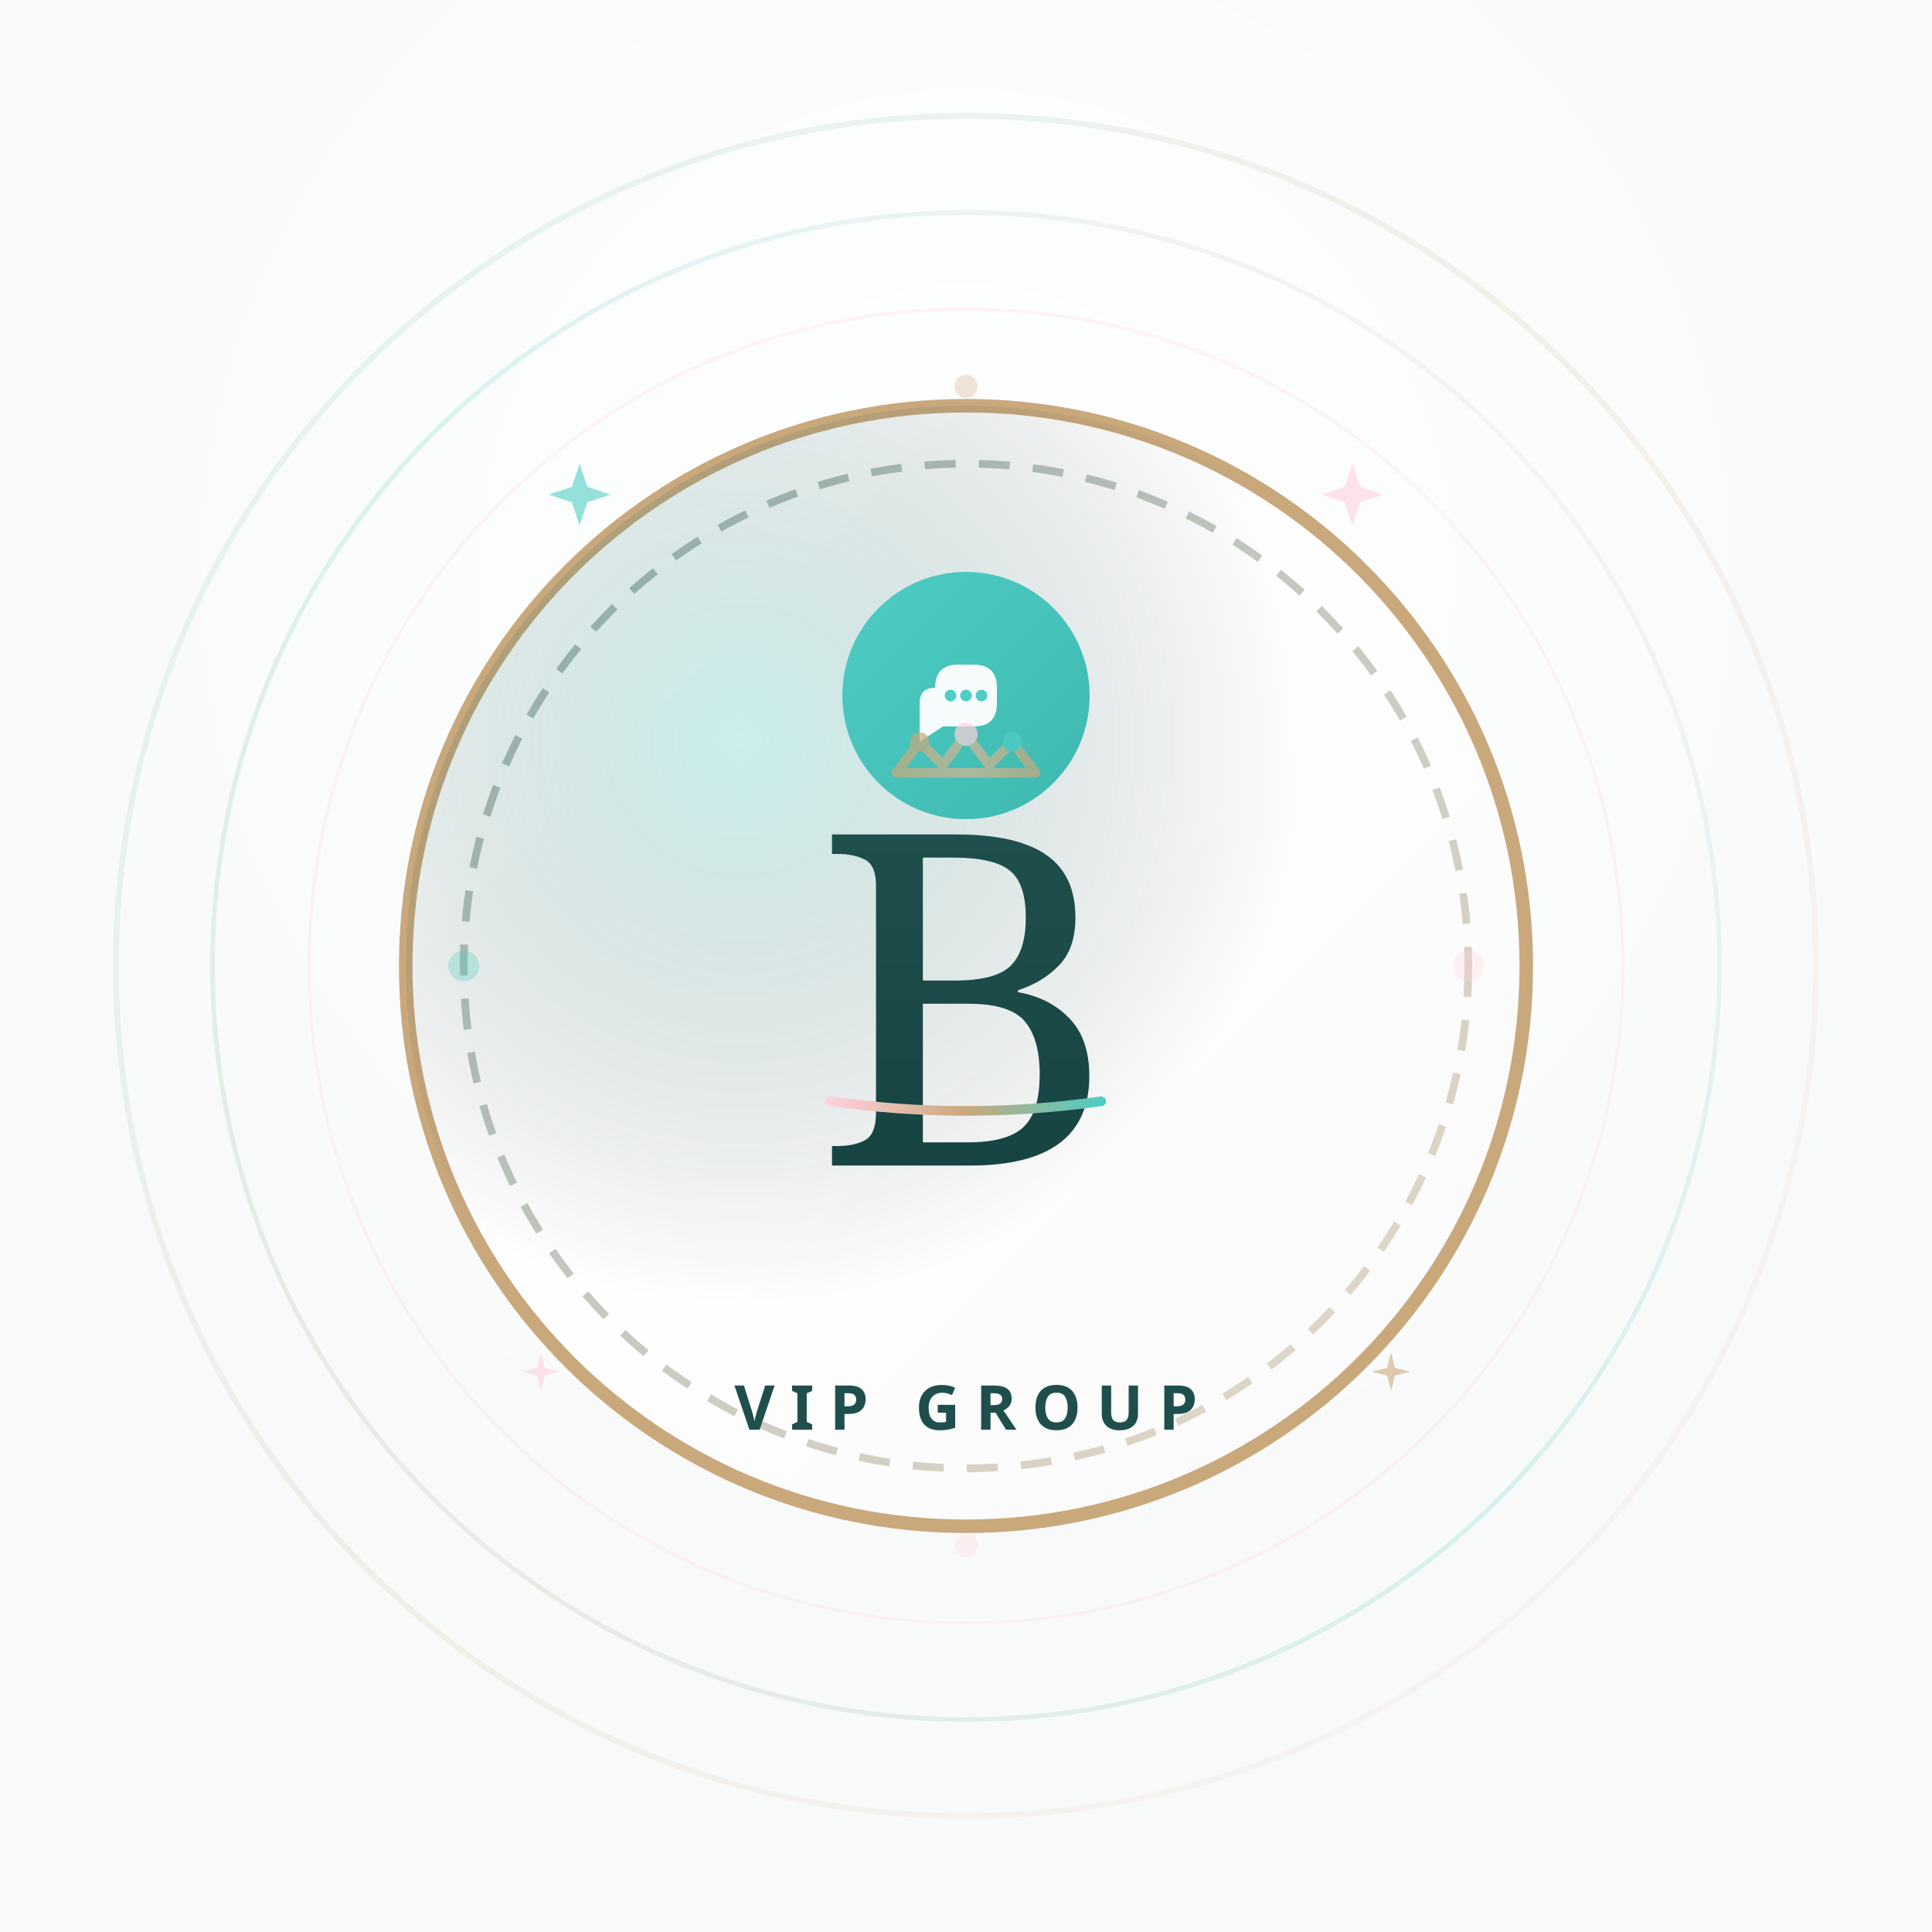
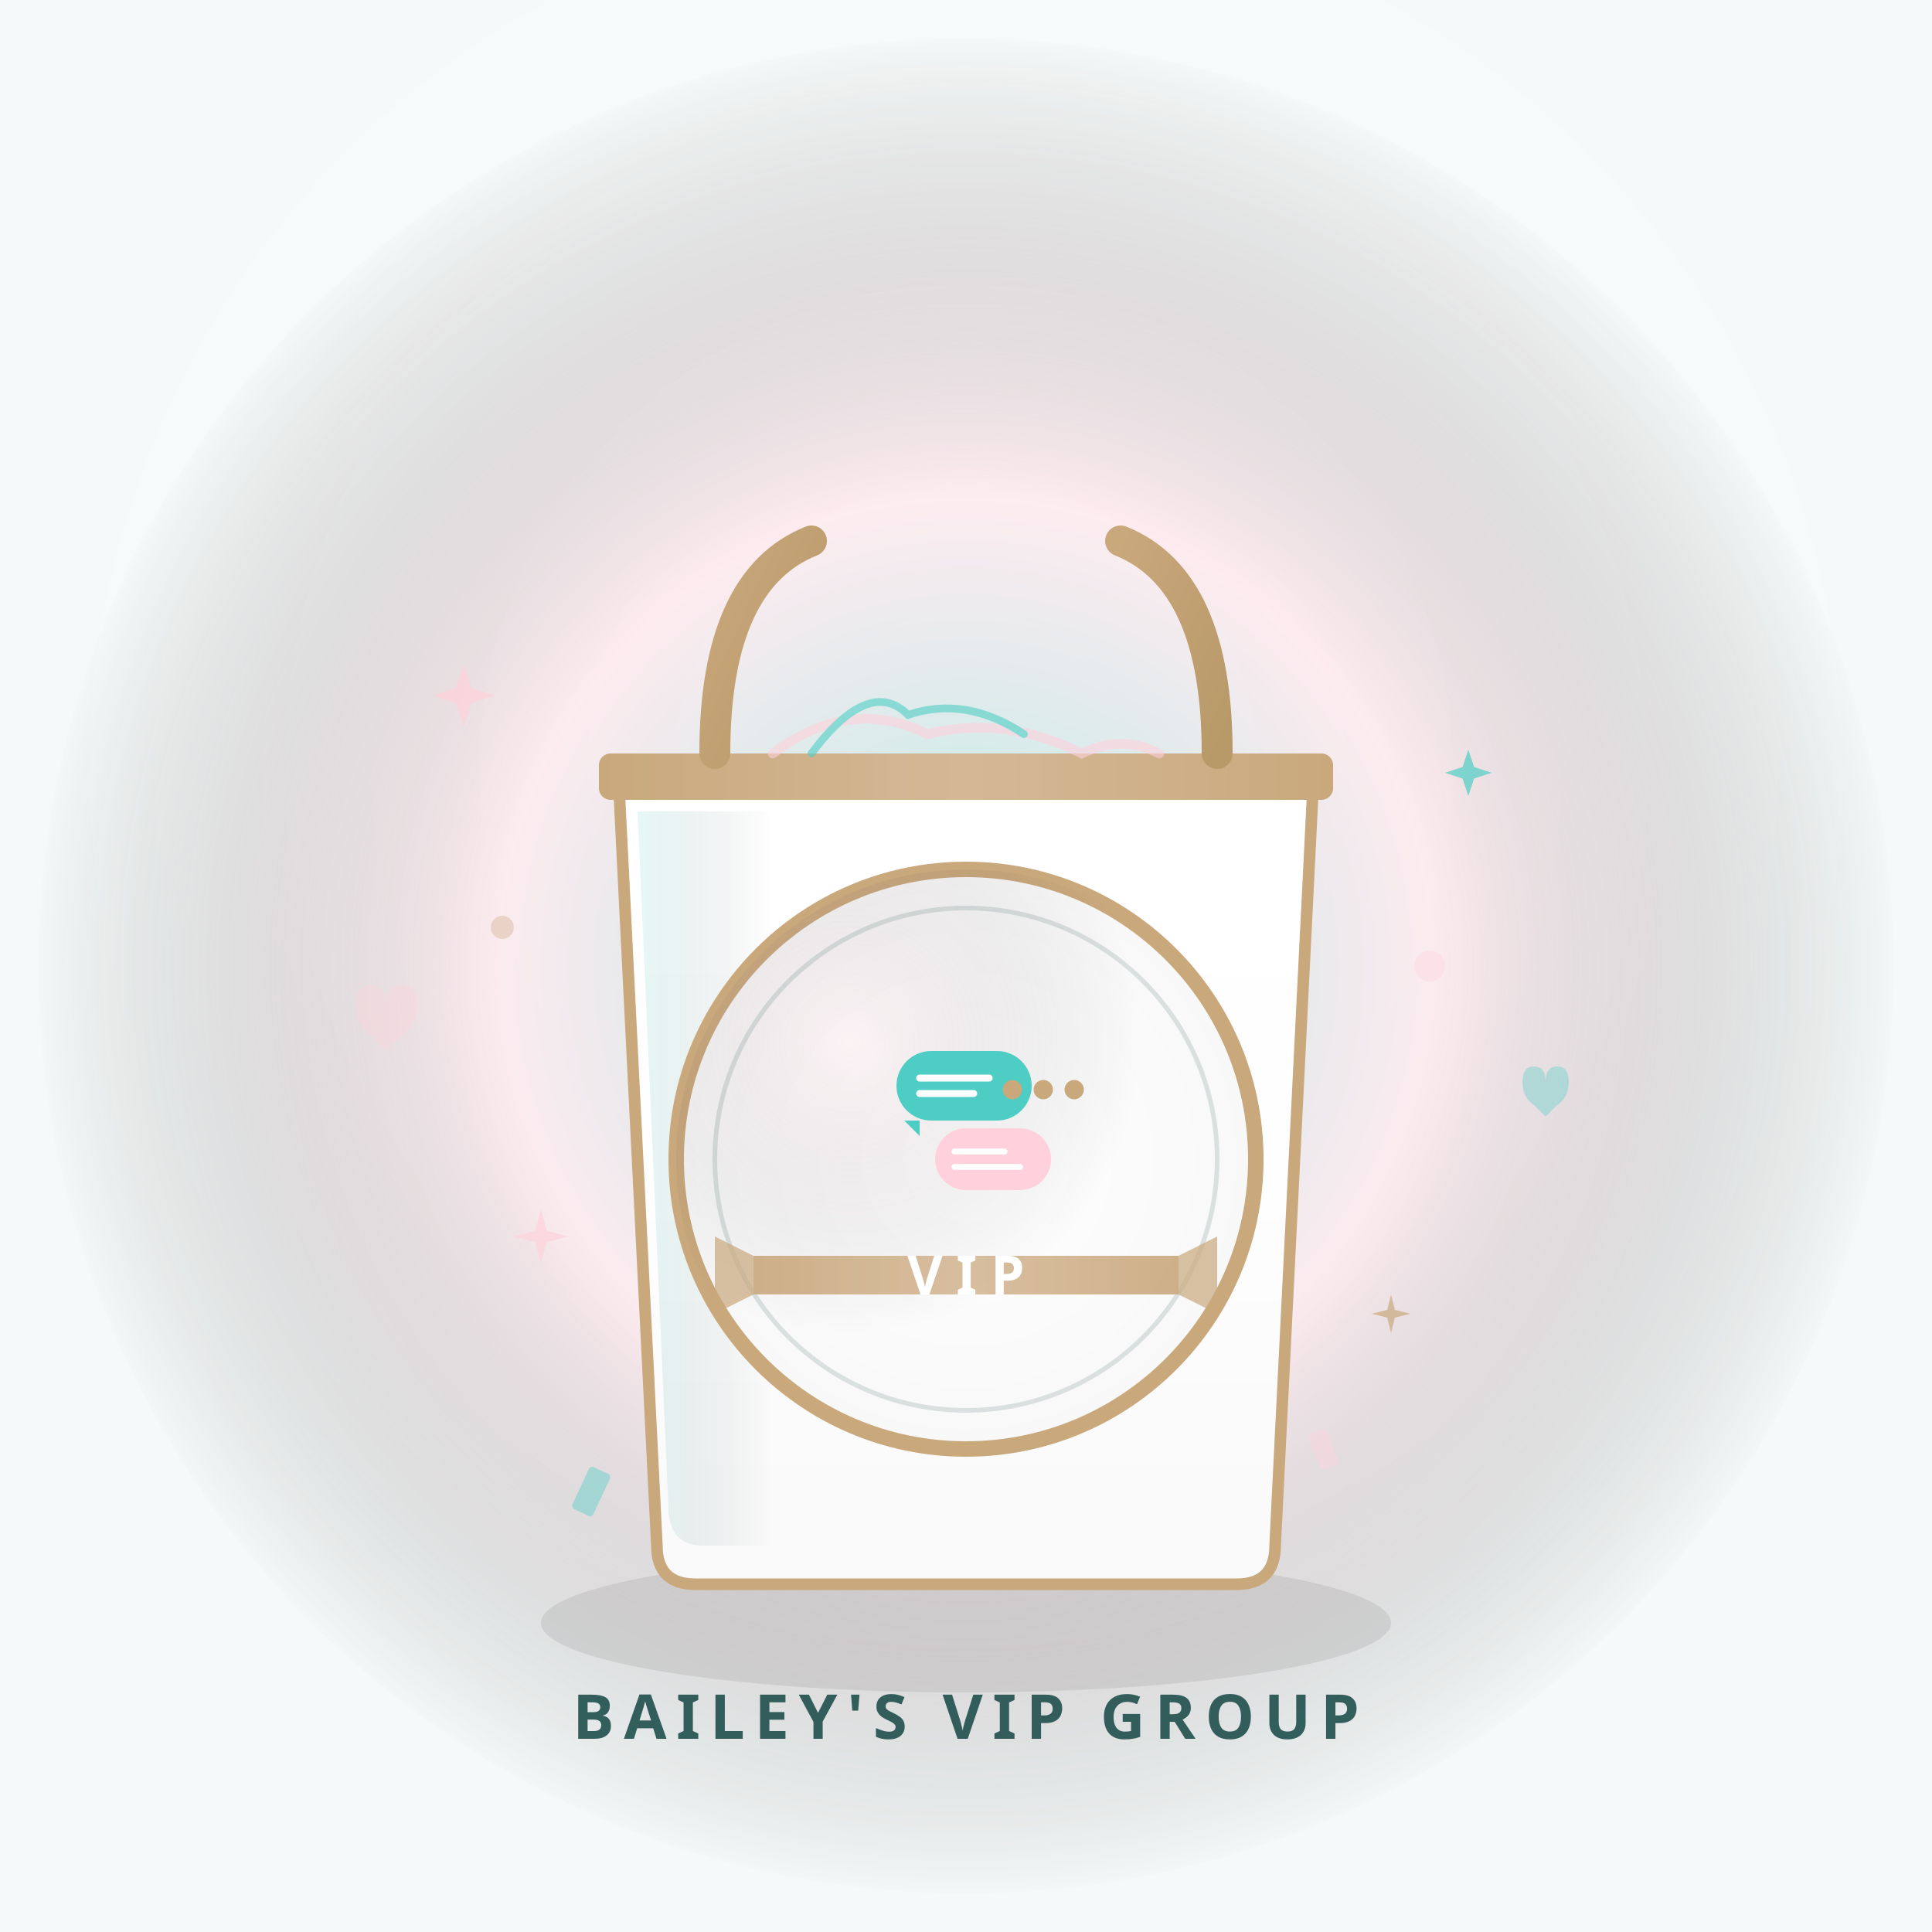
<svg xmlns="http://www.w3.org/2000/svg" width="500" height="500" viewBox="0 0 500 500" fill="none">
  <rect width="500" height="500" fill="url(#bg-gradient)" />
-   <circle cx="250" cy="250" r="220" fill="none" stroke="url(#circle-gradient-1)" stroke-width="1.5" opacity="0.15" />
-   <circle cx="250" cy="250" r="195" fill="none" stroke="url(#circle-gradient-2)" stroke-width="1.2" opacity="0.2" />
-   <circle cx="250" cy="250" r="170" fill="none" stroke="#FFD1DC" stroke-width="0.8" opacity="0.25" />
-   <circle cx="250" cy="250" r="145" fill="url(#main-gradient)" stroke="#C9A87C" stroke-width="3.5" />
-   <circle cx="250" cy="250" r="145" fill="url(#overlay-gradient)" opacity="0.3" />
-   <circle cx="250" cy="250" r="130" fill="none" stroke="url(#inner-ring)" stroke-width="2" stroke-dasharray="8 6" opacity="0.4" />
-   <g transform="translate(250, 180)">
-     <circle r="32" fill="url(#whatsapp-gradient)" />
-     <path d="M-8 -2 Q-8 -8, -2 -8 L2 -8 Q8 -8, 8 -2 L8 2 Q8 8, 2 8 L-6 8 L-12 12 L-12 2 Q-12 -2, -8 -2 Z" fill="white" opacity="0.95" />
-     <circle cx="-4" cy="0" r="1.5" fill="#4ECDC4" />
-     <circle cx="0" cy="0" r="1.5" fill="#4ECDC4" />
-     <circle cx="4" cy="0" r="1.5" fill="#4ECDC4" />
+   <circle cx="250" cy="250" r="240" fill="url(#glow)" opacity="0.4" />
+   <g id="shopping-bag">
+     <ellipse cx="250" cy="420" rx="110" ry="18" fill="#000000" opacity="0.08" />
+     <path d="M160 200 L170 400 Q170 410, 180 410 L320 410 Q330 410, 330 400 L340 200 Z" fill="url(#bag-gradient)" stroke="#C9A87C" stroke-width="3" />
+     <path d="M165 210 L173 390 Q173 400, 182 400 L200 400 L200 210 Z" fill="url(#bag-shine)" opacity="0.15" />
+     <rect x="155" y="195" width="190" height="12" rx="3" fill="url(#rim-gradient)" />
+     <path d="M185 195 Q185 150, 210 140" stroke="url(#handle-gradient)" stroke-width="8" stroke-linecap="round" fill="none" />
+     <path d="M315 195 Q315 150, 290 140" stroke="url(#handle-gradient)" stroke-width="8" stroke-linecap="round" fill="none" />
+     <g opacity="0.6">
+       <path d="M200 195 Q220 180, 240 190 Q260 185, 280 195 Q290 190, 300 195" fill="none" stroke="#FFD1DC" stroke-width="2.5" stroke-linecap="round" />
+       <path d="M210 195 Q225 175, 235 185 Q250 180, 265 190" fill="none" stroke="#4ECDC4" stroke-width="2" stroke-linecap="round" />
+     </g>
  </g>
-   <g transform="translate(250, 260)">
-     <text x="0" y="0" font-family="'Ogg', serif" font-size="120" font-weight="400" fill="url(#text-gradient)" text-anchor="middle" dominant-baseline="middle" style="letter-spacing: -2px;">B</text>
-     <path d="M-35 25 Q0 30, 35 25" stroke="url(#underline-gradient)" stroke-width="2.5" fill="none" stroke-linecap="round" />
+   <g id="vip-badge" transform="translate(250, 300)">
+     <circle r="75" fill="url(#badge-bg)" stroke="#C9A87C" stroke-width="4" />
+     <circle r="75" fill="url(#badge-overlay)" opacity="0.2" />
+     <circle r="65" fill="none" stroke="#1F4F4D" stroke-width="1.2" opacity="0.15" />
+     <g transform="translate(0, 30)">
+       <path d="M-55 -5 L-55 5 L55 5 L55 -5 Z" fill="url(#ribbon-gradient)" opacity="0.9" />
+       <path d="M-55 -5 L-65 -10 L-65 10 L-55 5 Z" fill="#C9A87C" opacity="0.7" />
+       <path d="M55 -5 L65 -10 L65 10 L55 5 Z" fill="#C9A87C" opacity="0.7" />
+     </g>
+     <text y="35" font-family="'Satoshi', sans-serif" font-size="14" font-weight="700" fill="#FFFFFF" text-anchor="middle" letter-spacing="3.5">VIP</text>
+     <g transform="translate(0, -20)">
+       <g transform="translate(-18, -8)">
+         <rect x="0" y="0" width="35" height="18" rx="9" fill="#4ECDC4" />
+         <path d="M2 18 L6 22 L6 18 Z" fill="#4ECDC4" />
+         <line x1="6" y1="7" x2="24" y2="7" stroke="white" stroke-width="1.8" stroke-linecap="round" />
+         <line x1="6" y1="11" x2="20" y2="11" stroke="white" stroke-width="1.8" stroke-linecap="round" />
+       </g>
+       <g transform="translate(-8, 12)">
+         <rect x="0" y="0" width="30" height="16" rx="8" fill="#FFD1DC" />
+         <path d="M28 16 L32 20 L28 16 Z" fill="#FFD1DC" />
+         <line x1="5" y1="6" x2="18" y2="6" stroke="white" stroke-width="1.5" stroke-linecap="round" />
+         <line x1="5" y1="10" x2="22" y2="10" stroke="white" stroke-width="1.5" stroke-linecap="round" />
+       </g>
+       <g transform="translate(12, 2)">
+         <circle cx="0" cy="0" r="2.5" fill="#C9A87C" />
+         <circle cx="8" cy="0" r="2.5" fill="#C9A87C" />
+         <circle cx="16" cy="0" r="2.5" fill="#C9A87C" />
+       </g>
+     </g>
  </g>
-   <g transform="translate(250, 370)">
-     <text x="0" y="0" font-family="'Satoshi', sans-serif" font-size="16" font-weight="700" fill="#1F4F4D" text-anchor="middle" letter-spacing="4">VIP GROUP</text>
+   <g id="floating-elements" opacity="0.7">
+     <g transform="translate(120, 180)">
+       <path d="M0 -8 L2 -2 L8 0 L2 2 L0 8 L-2 2 L-8 0 L-2 -2 Z" fill="#FFD1DC" />
+     </g>
+     <g transform="translate(380, 200)">
+       <path d="M0 -6 L1.5 -1.5 L6 0 L1.5 1.5 L0 6 L-1.5 1.5 L-6 0 L-1.5 -1.5 Z" fill="#4ECDC4" />
+     </g>
+     <g transform="translate(360, 340)">
+       <path d="M0 -5 L1 -1 L5 0 L1 1 L0 5 L-1 1 L-5 0 L-1 -1 Z" fill="#C9A87C" />
+     </g>
+     <g transform="translate(140, 320)">
+       <path d="M0 -7 L1.5 -1.5 L7 0 L1.5 1.5 L0 7 L-1.5 1.5 L-7 0 L-1.5 -1.5 Z" fill="#FFD1DC" />
+     </g>
+     <path d="M100 260 Q100 255, 104 255 Q108 255, 108 260 Q108 265, 104 268 L100 272 L96 268 Q92 265, 92 260 Q92 255, 96 255 Q100 255, 100 260 Z" fill="#FFD1DC" opacity="0.5" />
+     <path d="M400 280 Q400 276, 403 276 Q406 276, 406 280 Q406 284, 403 286 L400 289 L397 286 Q394 284, 394 280 Q394 276, 397 276 Q400 276, 400 280 Z" fill="#4ECDC4" opacity="0.5" />
+     <rect x="150" y="380" width="6" height="12" rx="1" fill="#4ECDC4" opacity="0.6" transform="rotate(25 153 386)" />
+     <rect x="340" y="370" width="5" height="10" rx="1" fill="#FFD1DC" opacity="0.6" transform="rotate(-20 342.5 375)" />
+     <circle cx="130" cy="240" r="3" fill="#C9A87C" opacity="0.5" />
+     <circle cx="370" cy="250" r="4" fill="#FFD1DC" opacity="0.5" />
  </g>
-   <g opacity="0.6">
-     <path d="M350 120 L352 126 L358 128 L352 130 L350 136 L348 130 L342 128 L348 126 Z" fill="#FFD1DC" />
-     <path d="M150 120 L152 126 L158 128 L152 130 L150 136 L148 130 L142 128 L148 126 Z" fill="#4ECDC4" />
-     <path d="M360 350 L361 354 L365 355 L361 356 L360 360 L359 356 L355 355 L359 354 Z" fill="#C9A87C" />
-     <path d="M140 350 L141 354 L145 355 L141 356 L140 360 L139 356 L135 355 L139 354 Z" fill="#FFD1DC" />
-     <circle cx="380" cy="250" r="4" fill="#FFD1DC" opacity="0.5" />
-     <circle cx="120" cy="250" r="4" fill="#4ECDC4" opacity="0.5" />
-     <circle cx="250" cy="100" r="3" fill="#C9A87C" opacity="0.5" />
-     <circle cx="250" cy="400" r="3" fill="#FFD1DC" opacity="0.5" />
+   <g transform="translate(250, 450)">
+     <text y="0" font-family="'Satoshi', sans-serif" font-size="16" font-weight="600" fill="#1F4F4D" text-anchor="middle" letter-spacing="2.5" opacity="0.9">BAILEY'S VIP GROUP</text>
  </g>
-   <g transform="translate(250, 200)" opacity="0.7">
-     <path d="M-18 0 L-12 -8 L-6 -2 L0 -10 L6 -2 L12 -8 L18 0 Z" fill="none" stroke="url(#crown-gradient)" stroke-width="2.5" stroke-linejoin="round" stroke-linecap="round" />
-     <circle cx="-12" cy="-8" r="2.5" fill="#C9A87C" />
-     <circle cx="0" cy="-10" r="3" fill="#FFD1DC" />
-     <circle cx="12" cy="-8" r="2.5" fill="#4ECDC4" />
-   </g>
-   <rect width="500" height="500" fill="url(#noise)" opacity="0.03" />
  <defs>
-     <radialGradient id="bg-gradient" cx="0.5" cy="0.3">
-       <stop offset="0%" stop-color="#FFFFFF" />
-       <stop offset="100%" stop-color="#F8FAFA" />
+     <radialGradient id="bg-gradient" cx="0.5" cy="0.4">
+       <stop offset="0%" stop-color="#FEFEFE" />
+       <stop offset="100%" stop-color="#F5F9F9" />
    </radialGradient>
-     <linearGradient id="main-gradient" x1="0" y1="0" x2="1" y2="1">
+     <radialGradient id="glow" cx="0.5" cy="0.5">
+       <stop offset="0%" stop-color="#4ECDC4" />
+       <stop offset="50%" stop-color="#FFD1DC" />
+       <stop offset="100%" stop-color="transparent" />
+     </radialGradient>
+     <linearGradient id="bag-gradient" x1="0" y1="0" x2="0" y2="1">
      <stop offset="0%" stop-color="#FFFFFF" />
      <stop offset="50%" stop-color="#FEFEFE" />
      <stop offset="100%" stop-color="#F9F9F9" />
    </linearGradient>
-     <radialGradient id="overlay-gradient" cx="0.3" cy="0.3">
+     <linearGradient id="bag-shine" x1="0" y1="0" x2="1" y2="0">
      <stop offset="0%" stop-color="#4ECDC4" />
      <stop offset="100%" stop-color="transparent" />
-     </radialGradient>
-     <linearGradient id="circle-gradient-1" x1="0" y1="0" x2="1" y2="1">
-       <stop offset="0%" stop-color="#4ECDC4" />
-       <stop offset="50%" stop-color="#C9A87C" />
-       <stop offset="100%" stop-color="#FFD1DC" />
    </linearGradient>
-     <linearGradient id="circle-gradient-2" x1="1" y1="0" x2="0" y2="1">
-       <stop offset="0%" stop-color="#FFD1DC" />
-       <stop offset="50%" stop-color="#4ECDC4" />
-       <stop offset="100%" stop-color="#C9A87C" />
-     </linearGradient>
-     <linearGradient id="inner-ring" x1="0" y1="0" x2="1" y2="1">
-       <stop offset="0%" stop-color="#1F4F4D" />
-       <stop offset="100%" stop-color="#C9A87C" />
-     </linearGradient>
-     <linearGradient id="whatsapp-gradient" x1="0" y1="0" x2="1" y2="1">
-       <stop offset="0%" stop-color="#4ECDC4" />
-       <stop offset="100%" stop-color="#3db8af" />
-     </linearGradient>
-     <linearGradient id="text-gradient" x1="0" y1="0" x2="0" y2="1">
-       <stop offset="0%" stop-color="#1F4F4D" />
-       <stop offset="100%" stop-color="#164442" />
-     </linearGradient>
-     <linearGradient id="underline-gradient" x1="0" y1="0" x2="1" y2="0">
-       <stop offset="0%" stop-color="#FFD1DC" />
-       <stop offset="50%" stop-color="#C9A87C" />
-       <stop offset="100%" stop-color="#4ECDC4" />
-     </linearGradient>
-     <linearGradient id="crown-gradient" x1="0" y1="0" x2="1" y2="0">
+     <linearGradient id="rim-gradient" x1="0" y1="0" x2="1" y2="0">
      <stop offset="0%" stop-color="#C9A87C" />
      <stop offset="50%" stop-color="#D4B896" />
      <stop offset="100%" stop-color="#C9A87C" />
    </linearGradient>
-     <filter id="noise">
-       <feTurbulence type="fractalNoise" baseFrequency="0.9" numOctaves="4" stitchTiles="stitch" />
-     </filter>
+     <linearGradient id="handle-gradient" x1="0" y1="0" x2="1" y2="1">
+       <stop offset="0%" stop-color="#C9A87C" />
+       <stop offset="100%" stop-color="#B89968" />
+     </linearGradient>
+     <radialGradient id="badge-bg" cx="0.5" cy="0.5">
+       <stop offset="0%" stop-color="#FFFFFF" />
+       <stop offset="100%" stop-color="#F8F8F8" />
+     </radialGradient>
+     <radialGradient id="badge-overlay" cx="0.3" cy="0.3">
+       <stop offset="0%" stop-color="#FFD1DC" />
+       <stop offset="100%" stop-color="transparent" />
+     </radialGradient>
+     <linearGradient id="ribbon-gradient" x1="0" y1="0" x2="1" y2="0">
+       <stop offset="0%" stop-color="#C9A87C" />
+       <stop offset="50%" stop-color="#D4B896" />
+       <stop offset="100%" stop-color="#C9A87C" />
+     </linearGradient>
  </defs>
</svg>
